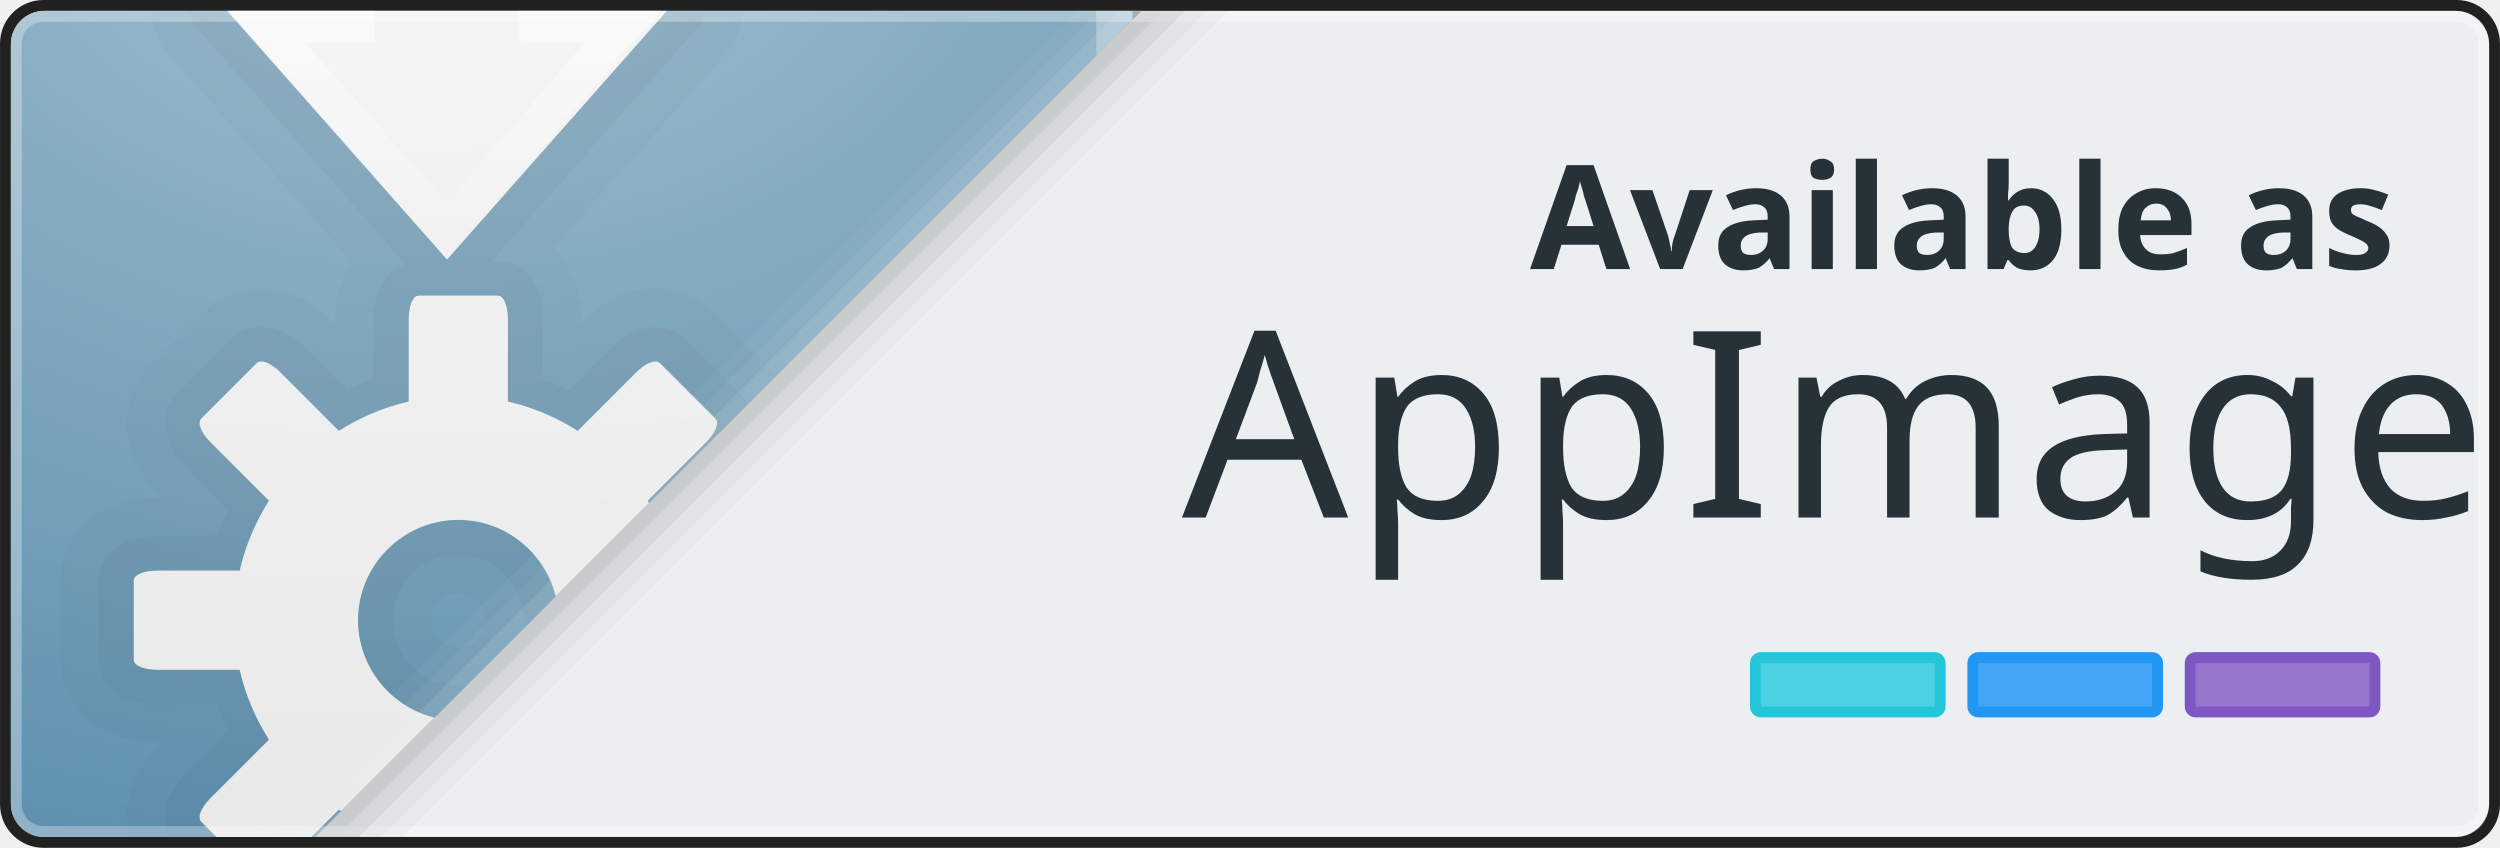
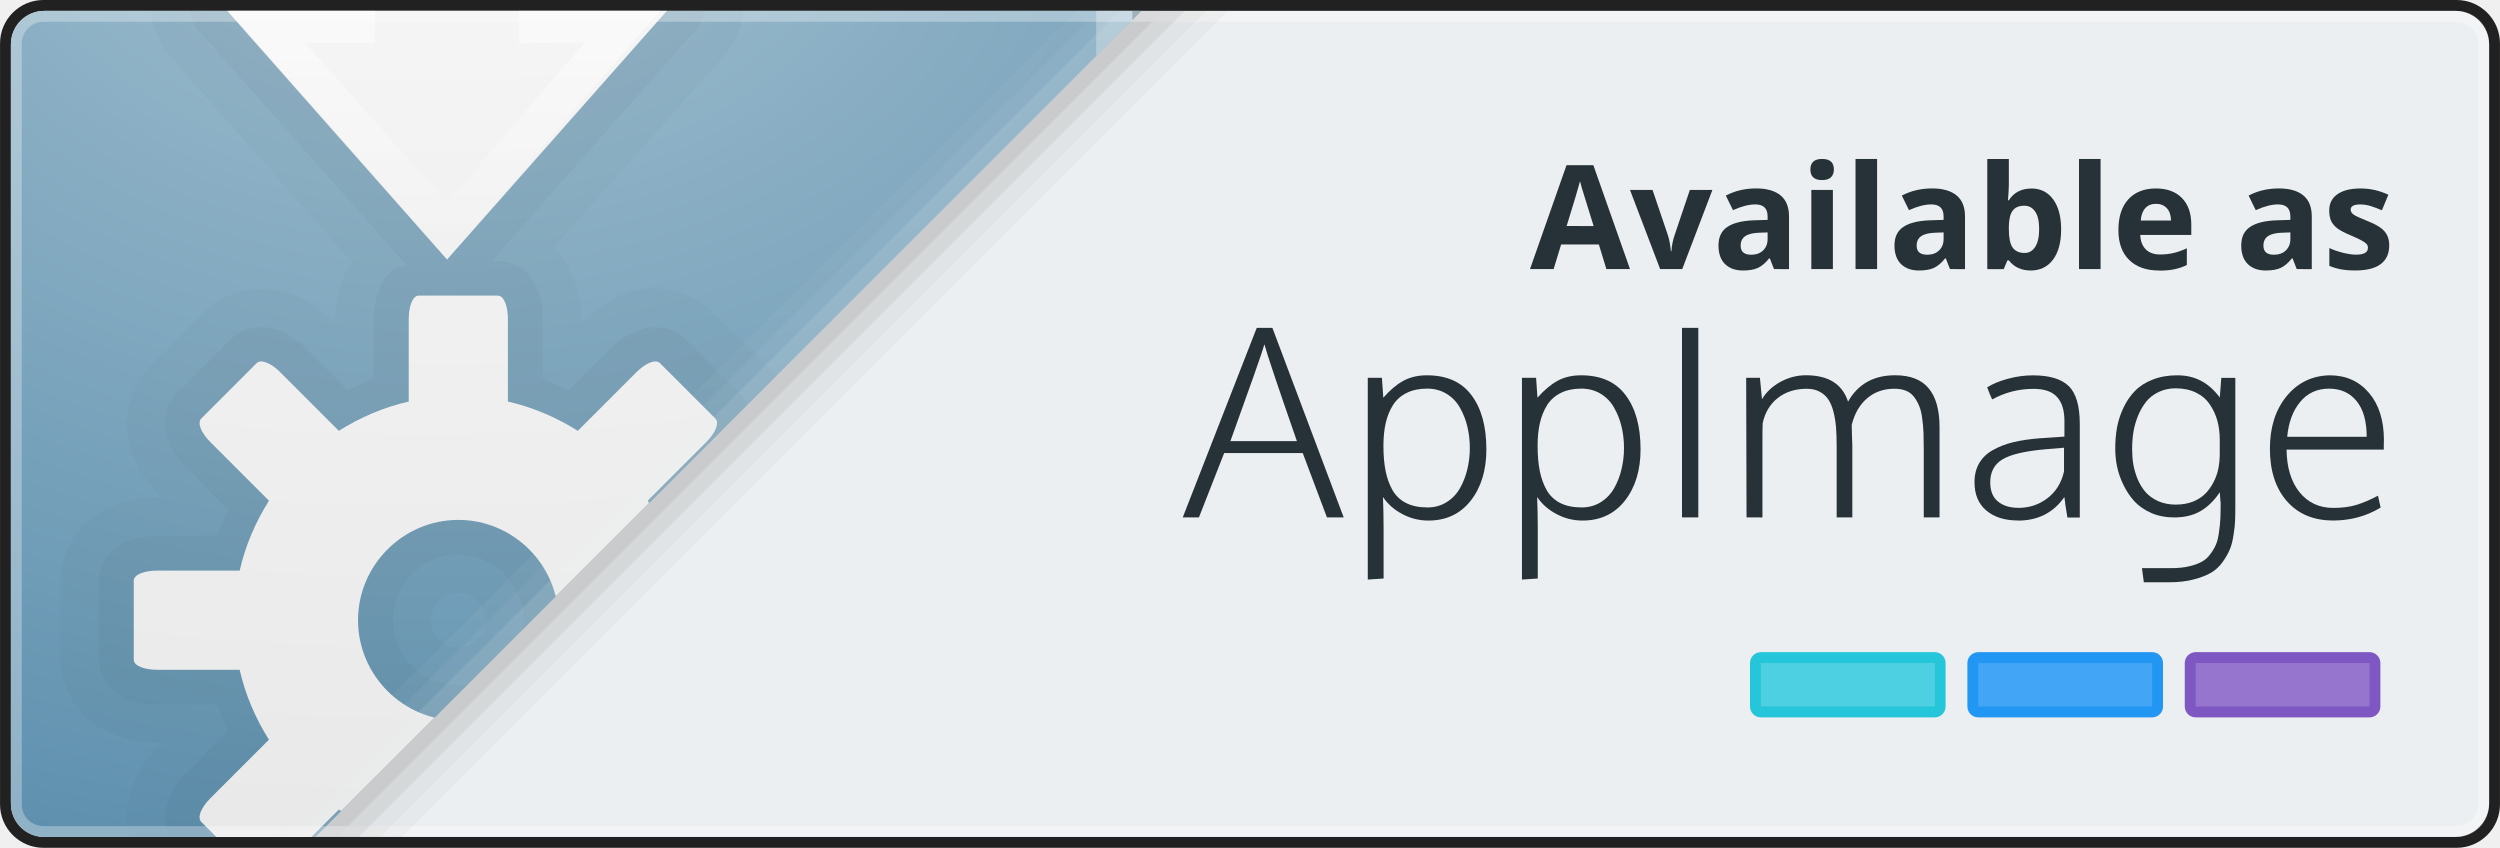
<svg xmlns="http://www.w3.org/2000/svg" xmlns:xlink="http://www.w3.org/1999/xlink" width="230" height="78" viewBox="0 0 60.854 20.638" version="1.1" id="svg8">
  <defs id="defs2">
    <clipPath clipPathUnits="userSpaceOnUse" id="clipPath6740">
      <path id="path6742" style="opacity:1;fill:#ffffff;fill-opacity:1;stroke:none;stroke-width:0.515;stroke-linecap:round;stroke-linejoin:round;stroke-miterlimit:4;stroke-dasharray:none;stroke-opacity:1" d="m 12.842,15.106 c -0.518,0 -0.935,0.417 -0.935,0.935 v 21.035 c 0,0.518 0.417,0.935 0.935,0.935 h 7.504 L 43.25,15.106 Z" />
    </clipPath>
    <radialGradient xlink:href="#linearGradient3688-166-749" id="radialGradient4043" gradientUnits="userSpaceOnUse" gradientTransform="matrix(2.003784,0,0,1.4,27.98813,-17.4)" cx="4.993" cy="43.5" fx="4.993" fy="43.5" r="2.5" />
    <linearGradient id="linearGradient3688-166-749">
      <stop id="stop2883" style="stop-color:#181818;stop-opacity:1" offset="0" />
      <stop id="stop2885" style="stop-color:#181818;stop-opacity:0" offset="1" />
    </linearGradient>
    <radialGradient xlink:href="#linearGradient3688-166-749" id="radialGradient4045" gradientUnits="userSpaceOnUse" gradientTransform="matrix(2.003784,0,0,1.4,-20.01187,-104.4)" cx="4.993" cy="43.5" fx="4.993" fy="43.5" r="2.5" />
    <linearGradient xlink:href="#linearGradient3702-501-757" id="linearGradient4047" gradientUnits="userSpaceOnUse" x1="25.058" y1="47.028" x2="25.058" y2="39.999" />
    <linearGradient id="linearGradient3702-501-757">
      <stop id="stop2895" style="stop-color:#181818;stop-opacity:0" offset="0" />
      <stop id="stop2897" style="stop-color:#181818;stop-opacity:1" offset="0.5" />
      <stop id="stop2899" style="stop-color:#181818;stop-opacity:0" offset="1" />
    </linearGradient>
    <radialGradient xlink:href="#linearGradient3993" id="radialGradient4049" gradientUnits="userSpaceOnUse" gradientTransform="matrix(0,2.047877,-2.741054,-8.6412258e-8,47.16138,-8.837436)" cx="9.333" cy="8.45" fx="9.333" fy="8.45" r="20" />
    <linearGradient id="linearGradient3993">
      <stop offset="0" style="stop-color:#a3c0d0;stop-opacity:1" id="stop3995" />
      <stop offset="1" style="stop-color:#427da1;stop-opacity:1" id="stop4001" />
    </linearGradient>
    <linearGradient xlink:href="#linearGradient2508" id="linearGradient4051" gradientUnits="userSpaceOnUse" gradientTransform="translate(0,0.9674382)" x1="14.049" y1="44.137" x2="14.049" y2="4" />
    <linearGradient id="linearGradient2508">
      <stop offset="0" style="stop-color:#2e4a5a;stop-opacity:1" id="stop2510" />
      <stop offset="1" style="stop-color:#6e8796;stop-opacity:1" id="stop2512" />
    </linearGradient>
    <radialGradient xlink:href="#linearGradient3575" id="radialGradient4053" gradientUnits="userSpaceOnUse" gradientTransform="matrix(0,1.026201,-1.656112,9.4072203e-4,-56.09748,-45.33232)" cx="48.424" cy="-48.028" fx="48.424" fy="-48.028" r="38.213" />
    <linearGradient id="linearGradient3575">
      <stop offset="0" style="stop-color:#fafafa;stop-opacity:1" id="stop3577" />
      <stop offset="1" style="stop-color:#e6e6e6;stop-opacity:1" id="stop3579" />
    </linearGradient>
    <linearGradient xlink:href="#linearGradient4222" id="linearGradient4055" gradientUnits="userSpaceOnUse" gradientTransform="translate(0,0.9999987)" x1="24" y1="5" x2="24" y2="43" />
    <linearGradient id="linearGradient4222">
      <stop offset="0" style="stop-color:#ffffff;stop-opacity:1" id="stop4224" />
      <stop offset="1" style="stop-color:#ffffff;stop-opacity:0" id="stop4226" />
    </linearGradient>
    <linearGradient xlink:href="#linearGradient4222" id="linearGradient4057" gradientUnits="userSpaceOnUse" gradientTransform="matrix(0,0.3704967,-0.3617496,0,33.50832,6.167092)" x1="7.649" y1="26.437" x2="41.862" y2="26.437" />
  </defs>
  <g id="layer1" transform="translate(-55.82708,-154.9183)">
    <rect ry="1.058" y="154.918" x="55.827" height="20.638" width="60.854" id="rect3871" style="opacity:1;fill:#212121;fill-opacity:1;stroke:none;stroke-width:0.354;stroke-linecap:round;stroke-linejoin:round;stroke-miterlimit:4;stroke-dasharray:none;stroke-opacity:1" />
    <rect ry="0.821" y="155.183" x="56.092" height="20.108" width="60.325" id="rect3873" style="opacity:1;fill:#eceff1;fill-opacity:1;stroke:none;stroke-width:0.348;stroke-linecap:round;stroke-linejoin:round;stroke-miterlimit:4;stroke-dasharray:none;stroke-opacity:1" />
-     <text id="text3877" y="161.468" x="93.07" style="font-style:normal;font-variant:normal;font-weight:normal;font-stretch:normal;font-size:4.233px;line-height:1.25;font-family:Chivo;-inkscape-font-specification:Chivo;letter-spacing:0px;word-spacing:0px;opacity:1;fill:#263238;fill-opacity:1;stroke:none;stroke-width:0.265" xml:space="preserve">
-       <tspan style="font-style:normal;font-variant:normal;font-weight:bold;font-stretch:normal;font-size:3.528px;font-family:'Noto Sans';-inkscape-font-specification:'Noto Sans Bold';fill:#263238;fill-opacity:1;stroke-width:0.265" y="161.468" x="93.07" id="tspan3875">Available as</tspan>
-     </text>
-     <text id="text3881" y="167.513" x="84.598" style="font-style:normal;font-variant:normal;font-weight:normal;font-stretch:normal;font-size:6.35px;line-height:1.25;font-family:'Noto Sans';-inkscape-font-specification:'Noto Sans';letter-spacing:0px;word-spacing:0px;opacity:1;fill:#263238;fill-opacity:1;stroke:none;stroke-width:0.174" xml:space="preserve">
-       <tspan style="font-style:normal;font-variant:normal;font-weight:300;font-stretch:normal;font-size:6.35px;font-family:Oxygen;-inkscape-font-specification:'Oxygen Light';letter-spacing:0.11px;fill:#263238;fill-opacity:1;stroke-width:0.174" y="167.513" x="84.598" id="tspan3879">AppImage</tspan>
-     </text>
+     <path d="m 94.929,161.468 -0.183,-0.599 h -0.918 l -0.183,0.599 h -0.575 l 0.889,-2.529 h 0.653 l 0.892,2.529 z m -0.31,-1.047 q -0.253,-0.815 -0.286,-0.922 -0.031,-0.107 -0.045,-0.169 -0.057,0.22 -0.326,1.09 z" style="font-weight:bold;font-size:3.528px;line-height:1.25;font-family:'Noto Sans';-inkscape-font-specification:'Noto Sans Bold';letter-spacing:0px;word-spacing:0px;fill:#263238;stroke-width:0.265" id="path887" />
+     <path d="m 96.238,161.468 -0.734,-1.926 h 0.549 l 0.372,1.097 q 0.057,0.179 0.074,0.394 h 0.014 q 0.01,-0.195 0.078,-0.394 l 0.37,-1.097 h 0.549 l -0.734,1.926 z" style="font-weight:bold;font-size:3.528px;line-height:1.25;font-family:'Noto Sans';-inkscape-font-specification:'Noto Sans Bold';letter-spacing:0px;word-spacing:0px;fill:#263238;stroke-width:0.265" id="path889" />
+     <path d="m 99.009,161.468 -0.102,-0.262 h -0.014 q -0.133,0.167 -0.274,0.233 -0.14,0.064 -0.365,0.064 -0.277,0 -0.438,-0.158 -0.158,-0.158 -0.158,-0.451 0,-0.307 0.214,-0.451 0.215,-0.146 0.648,-0.162 l 0.334,-0.01 v -0.084 q 0,-0.293 -0.3,-0.293 -0.231,0 -0.543,0.14 l -0.174,-0.355 q 0.332,-0.174 0.737,-0.174 0.388,0 0.594,0.169 0.207,0.169 0.207,0.513 v 1.283 z m -0.155,-0.892 -0.203,0.007 q -0.229,0.007 -0.341,0.083 -0.112,0.076 -0.112,0.231 0,0.222 0.255,0.222 0.183,0 0.291,-0.105 0.11,-0.105 0.11,-0.279 z" style="font-weight:bold;font-size:3.528px;line-height:1.25;font-family:'Noto Sans';-inkscape-font-specification:'Noto Sans Bold';letter-spacing:0px;word-spacing:0px;fill:#263238;stroke-width:0.265" id="path891" />
+     <path d="m 99.895,159.044 q 0,-0.257 0.286,-0.257 0.286,0 0.286,0.257 0,0.122 -0.072,0.191 -0.071,0.067 -0.214,0.067 -0.286,0 -0.286,-0.258 z m 0.548,2.424 h -0.525 v -1.926 h 0.525 z" style="font-weight:bold;font-size:3.528px;line-height:1.25;font-family:'Noto Sans';-inkscape-font-specification:'Noto Sans Bold';letter-spacing:0px;word-spacing:0px;fill:#263238;stroke-width:0.265" id="path893" />
+     <path d="m 101.519,161.468 h -0.525 v -2.68 h 0.525 z" style="font-weight:bold;font-size:3.528px;line-height:1.25;font-family:'Noto Sans';-inkscape-font-specification:'Noto Sans Bold';letter-spacing:0px;word-spacing:0px;fill:#263238;stroke-width:0.265" id="path895" />
+     <path d="m 103.293,161.468 -0.102,-0.262 h -0.014 q -0.133,0.167 -0.274,0.233 -0.14,0.064 -0.365,0.064 -0.277,0 -0.438,-0.158 -0.158,-0.158 -0.158,-0.451 0,-0.307 0.214,-0.451 0.215,-0.146 0.648,-0.162 l 0.334,-0.01 v -0.084 q 0,-0.293 -0.3,-0.293 -0.231,0 -0.543,0.14 l -0.174,-0.355 q 0.332,-0.174 0.737,-0.174 0.388,0 0.594,0.169 0.207,0.169 0.207,0.513 v 1.283 z m -0.155,-0.892 -0.203,0.007 q -0.229,0.007 -0.341,0.083 -0.112,0.076 -0.112,0.231 0,0.222 0.255,0.222 0.183,0 0.291,-0.105 0.11,-0.105 0.11,-0.279 z" style="font-weight:bold;font-size:3.528px;line-height:1.25;font-family:'Noto Sans';-inkscape-font-specification:'Noto Sans Bold';letter-spacing:0px;word-spacing:0px;fill:#263238;stroke-width:0.265" id="path897" />
+     <path d="m 105.272,159.506 q 0.341,0 0.534,0.267 0.193,0.265 0.193,0.729 0,0.477 -0.2,0.739 -0.198,0.262 -0.541,0.262 -0.339,0 -0.532,-0.246 h -0.036 l -0.088,0.212 h -0.401 v -2.68 h 0.525 v 0.624 q 0,0.119 -0.021,0.381 h 0.021 q 0.184,-0.286 0.546,-0.286 z m -0.169,0.42 q -0.195,0 -0.284,0.121 -0.09,0.119 -0.093,0.394 v 0.057 q 0,0.31 0.091,0.444 0.093,0.134 0.293,0.134 0.162,0 0.257,-0.148 0.097,-0.15 0.097,-0.434 0,-0.284 -0.097,-0.425 -0.097,-0.143 -0.264,-0.143 z" style="font-weight:bold;font-size:3.528px;line-height:1.25;font-family:'Noto Sans';-inkscape-font-specification:'Noto Sans Bold';letter-spacing:0px;word-spacing:0px;fill:#263238;stroke-width:0.265" id="path899" />
+     <path d="m 106.959,161.468 h -0.525 v -2.68 h 0.525 z" style="font-weight:bold;font-size:3.528px;line-height:1.25;font-family:'Noto Sans';-inkscape-font-specification:'Noto Sans Bold';letter-spacing:0px;word-spacing:0px;fill:#263238;stroke-width:0.265" id="path901" />
+     <path d="m 108.308,159.88 q -0.167,0 -0.262,0.107 -0.095,0.105 -0.109,0.3 h 0.737 q -0.003,-0.195 -0.102,-0.3 -0.098,-0.107 -0.265,-0.107 z m 0.074,1.623 q -0.465,0 -0.727,-0.257 -0.262,-0.257 -0.262,-0.727 0,-0.484 0.241,-0.748 0.243,-0.265 0.67,-0.265 0.408,0 0.636,0.233 0.227,0.233 0.227,0.643 v 0.255 h -1.242 q 0.009,0.224 0.133,0.35 0.124,0.126 0.348,0.126 0.174,0 0.329,-0.036 0.155,-0.036 0.324,-0.115 v 0.407 q -0.138,0.069 -0.295,0.102 -0.157,0.035 -0.382,0.035 z" style="font-weight:bold;font-size:3.528px;line-height:1.25;font-family:'Noto Sans';-inkscape-font-specification:'Noto Sans Bold';letter-spacing:0px;word-spacing:0px;fill:#263238;stroke-width:0.265" id="path903" />
+     <path d="m 111.734,161.468 -0.102,-0.262 h -0.014 q -0.133,0.167 -0.274,0.233 -0.14,0.064 -0.365,0.064 -0.277,0 -0.438,-0.158 -0.158,-0.158 -0.158,-0.451 0,-0.307 0.214,-0.451 0.215,-0.146 0.648,-0.162 l 0.334,-0.01 v -0.084 q 0,-0.293 -0.3,-0.293 -0.231,0 -0.543,0.14 l -0.174,-0.355 q 0.332,-0.174 0.737,-0.174 0.388,0 0.594,0.169 0.207,0.169 0.207,0.513 v 1.283 z m -0.155,-0.892 -0.203,0.007 q -0.229,0.007 -0.341,0.083 -0.112,0.076 -0.112,0.231 0,0.222 0.255,0.222 0.183,0 0.291,-0.105 0.11,-0.105 0.11,-0.279 z" style="font-weight:bold;font-size:3.528px;line-height:1.25;font-family:'Noto Sans';-inkscape-font-specification:'Noto Sans Bold';letter-spacing:0px;word-spacing:0px;fill:#263238;stroke-width:0.265" id="path905" />
+     <path d="m 113.985,160.896 q 0,0.296 -0.207,0.451 -0.205,0.155 -0.615,0.155 -0.21,0 -0.358,-0.029 -0.148,-0.028 -0.277,-0.083 v -0.434 q 0.146,0.069 0.329,0.115 0.184,0.046 0.324,0.046 0.286,0 0.286,-0.165 0,-0.062 -0.038,-0.1 -0.038,-0.04 -0.131,-0.088 -0.093,-0.05 -0.248,-0.115 -0.222,-0.093 -0.327,-0.172 -0.103,-0.079 -0.152,-0.181 -0.046,-0.103 -0.046,-0.253 0,-0.257 0.198,-0.396 0.2,-0.141 0.565,-0.141 0.348,0 0.677,0.152 l -0.158,0.379 q -0.145,-0.062 -0.27,-0.102 -0.126,-0.04 -0.257,-0.04 -0.233,0 -0.233,0.126 0,0.071 0.074,0.122 0.076,0.052 0.329,0.153 0.226,0.091 0.331,0.171 0.105,0.079 0.155,0.183 0.05,0.103 0.05,0.246 z" style="font-weight:bold;font-size:3.528px;line-height:1.25;font-family:'Noto Sans';-inkscape-font-specification:'Noto Sans Bold';letter-spacing:0px;word-spacing:0px;fill:#263238;stroke-width:0.265" id="path907" />
+     <path d="m 84.617,167.513 1.801,-4.614 h 0.381 l 1.736,4.614 H 88.127 l -0.589,-1.566 h -1.913 l -0.614,1.566 z m 1.16,-1.857 h 1.619 q -0.698,-2.003 -0.791,-2.356 -0.037,0.136 -0.245,0.726 -0.208,0.589 -0.397,1.11 z" style="font-weight:300;font-size:6.35px;line-height:1.25;font-family:Oxygen;-inkscape-font-specification:'Oxygen Light';letter-spacing:0.11px;word-spacing:0px;fill:#263238;stroke-width:0.174" id="path910" />
+     <path d="m 89.121,169.026 v -4.911 h 0.344 l 0.034,0.484 q 0.239,-0.273 0.484,-0.409 0.248,-0.136 0.577,-0.136 0.726,0 1.085,0.484 0.363,0.481 0.363,1.318 0,0.763 -0.381,1.25 -0.381,0.484 -1.032,0.484 -0.335,0 -0.633,-0.158 -0.298,-0.158 -0.471,-0.415 0.015,0.381 0.015,0.75 v 1.234 z m 1.448,-1.755 q 0.264,0 0.468,-0.127 0.205,-0.127 0.326,-0.338 0.121,-0.211 0.18,-0.459 0.062,-0.251 0.062,-0.521 0,-0.273 -0.059,-0.521 -0.059,-0.248 -0.18,-0.459 -0.118,-0.214 -0.326,-0.341 -0.208,-0.127 -0.474,-0.127 -0.288,0 -0.499,0.105 -0.208,0.102 -0.332,0.295 -0.121,0.192 -0.177,0.437 -0.056,0.245 -0.056,0.552 0,0.353 0.053,0.617 0.053,0.264 0.171,0.471 0.121,0.205 0.332,0.31 0.211,0.105 0.512,0.105 z" style="font-weight:300;font-size:6.35px;line-height:1.25;font-family:Oxygen;-inkscape-font-specification:'Oxygen Light';letter-spacing:0.11px;word-spacing:0px;fill:#263238;stroke-width:0.174" id="path912" />
+     <path d="m 92.874,169.026 v -4.911 h 0.344 l 0.034,0.484 q 0.239,-0.273 0.484,-0.409 0.248,-0.136 0.577,-0.136 0.726,0 1.085,0.484 0.363,0.481 0.363,1.318 0,0.763 -0.381,1.25 -0.381,0.484 -1.032,0.484 -0.335,0 -0.633,-0.158 -0.298,-0.158 -0.471,-0.415 0.015,0.381 0.015,0.75 v 1.234 z m 1.448,-1.755 q 0.264,0 0.468,-0.127 0.205,-0.127 0.326,-0.338 0.121,-0.211 0.18,-0.459 0.062,-0.251 0.062,-0.521 0,-0.273 -0.059,-0.521 -0.059,-0.248 -0.18,-0.459 -0.118,-0.214 -0.326,-0.341 -0.208,-0.127 -0.474,-0.127 -0.288,0 -0.499,0.105 -0.208,0.102 -0.332,0.295 -0.121,0.192 -0.177,0.437 -0.056,0.245 -0.056,0.552 0,0.353 0.053,0.617 0.053,0.264 0.171,0.471 0.121,0.205 0.332,0.31 0.211,0.105 0.512,0.105 z" style="font-weight:300;font-size:6.35px;line-height:1.25;font-family:Oxygen;-inkscape-font-specification:'Oxygen Light';letter-spacing:0.11px;word-spacing:0px;fill:#263238;stroke-width:0.174" id="path914" />
+     <path d="m 96.77,167.513 v -4.614 h 0.397 v 4.614 z" style="font-weight:300;font-size:6.35px;line-height:1.25;font-family:Oxygen;-inkscape-font-specification:'Oxygen Light';letter-spacing:0.11px;word-spacing:0px;fill:#263238;stroke-width:0.174" id="path916" />
+     <path d="m 98.341,167.513 q -0.009,-3.082 -0.009,-3.398 H 98.667 l 0.05,0.521 q 0.149,-0.254 0.443,-0.419 0.298,-0.164 0.629,-0.164 0.815,0 1.023,0.642 0.363,-0.642 1.144,-0.642 0.558,0 0.819,0.319 0.264,0.316 0.264,0.946 v 2.195 h -0.384 v -1.662 q 0,-0.236 -0.006,-0.394 -0.006,-0.158 -0.031,-0.344 -0.022,-0.186 -0.071,-0.304 -0.046,-0.118 -0.124,-0.223 -0.077,-0.105 -0.198,-0.155 -0.121,-0.05 -0.285,-0.05 -0.391,0 -0.664,0.233 -0.27,0.229 -0.375,0.648 0.006,0.316 0.015,0.49 v 1.761 h -0.381 v -1.73 q 0,-0.264 -0.015,-0.456 -0.015,-0.195 -0.062,-0.381 -0.046,-0.186 -0.127,-0.304 -0.077,-0.118 -0.211,-0.189 -0.13,-0.071 -0.313,-0.071 -0.422,0 -0.707,0.226 -0.282,0.223 -0.366,0.611 -0.006,0.127 -0.006,0.363 v 1.932 z" style="font-weight:300;font-size:6.35px;line-height:1.25;font-family:Oxygen;-inkscape-font-specification:'Oxygen Light';letter-spacing:0.11px;word-spacing:0px;fill:#263238;stroke-width:0.174" id="path918" />
+     <path d="m 104.947,167.588 q -0.481,0 -0.769,-0.242 -0.288,-0.242 -0.288,-0.691 0,-0.267 0.115,-0.462 0.115,-0.198 0.332,-0.319 0.22,-0.124 0.499,-0.192 0.282,-0.068 0.654,-0.096 0.397,-0.025 0.589,-0.04 v -0.378 q 0,-0.391 -0.18,-0.586 -0.177,-0.198 -0.571,-0.198 -0.54,0 -1.008,0.257 -0.012,-0.031 -0.059,-0.133 -0.043,-0.105 -0.062,-0.161 0.192,-0.124 0.502,-0.208 0.31,-0.084 0.608,-0.084 0.611,0 0.877,0.264 0.267,0.26 0.267,0.927 v 2.27 h -0.301 q -0.015,-0.071 -0.046,-0.282 -0.028,-0.211 -0.028,-0.217 -0.4,0.574 -1.132,0.574 z m 0.012,-0.307 q 0.397,0 0.704,-0.233 0.31,-0.236 0.406,-0.651 v -0.58 q -0.446,0.037 -0.45,0.037 -0.757,0.068 -1.051,0.248 -0.295,0.18 -0.295,0.558 0,0.31 0.186,0.465 0.189,0.155 0.499,0.155 z" style="font-weight:300;font-size:6.35px;line-height:1.25;font-family:Oxygen;-inkscape-font-specification:'Oxygen Light';letter-spacing:0.11px;word-spacing:0px;fill:#263238;stroke-width:0.174" id="path920" />
+     <path d="m 108.012,169.092 -0.046,-0.344 h 0.719 q 0.239,0 0.422,-0.043 0.183,-0.04 0.307,-0.109 0.127,-0.065 0.214,-0.186 0.09,-0.118 0.14,-0.236 0.05,-0.118 0.074,-0.307 0.028,-0.186 0.034,-0.344 0.006,-0.155 0.006,-0.394 0,0.034 -0.006,-0.015 -0.015,-0.214 -0.015,-0.214 -0.195,0.295 -0.462,0.456 -0.267,0.158 -0.651,0.158 -0.304,0 -0.555,-0.109 -0.248,-0.109 -0.409,-0.282 -0.158,-0.174 -0.267,-0.397 -0.109,-0.223 -0.155,-0.443 -0.046,-0.223 -0.046,-0.44 0,-0.273 0.043,-0.518 0.046,-0.248 0.158,-0.484 0.112,-0.236 0.279,-0.406 0.167,-0.174 0.431,-0.276 0.264,-0.105 0.595,-0.105 0.326,0 0.574,0.13 0.251,0.127 0.465,0.409 l 0.037,-0.477 h 0.341 v 3.15 q 0,0.205 -0.006,0.329 -0.003,0.127 -0.037,0.341 -0.031,0.217 -0.09,0.353 -0.056,0.14 -0.174,0.307 -0.118,0.167 -0.285,0.264 -0.164,0.096 -0.425,0.164 -0.257,0.068 -0.586,0.068 z m 0.784,-1.891 q 0.226,0 0.409,-0.071 0.183,-0.074 0.301,-0.192 0.121,-0.121 0.202,-0.282 0.084,-0.161 0.118,-0.332 0.034,-0.174 0.034,-0.357 v -0.353 q 0,-0.242 -0.059,-0.456 -0.059,-0.214 -0.183,-0.394 -0.121,-0.183 -0.335,-0.288 -0.214,-0.105 -0.496,-0.105 -0.229,0 -0.415,0.09 -0.183,0.087 -0.301,0.233 -0.118,0.146 -0.198,0.341 -0.081,0.195 -0.115,0.4 -0.031,0.202 -0.031,0.415 0,0.189 0.028,0.369 0.031,0.177 0.105,0.36 0.077,0.183 0.195,0.319 0.118,0.133 0.307,0.22 0.192,0.084 0.434,0.084 z" style="font-weight:300;font-size:6.35px;line-height:1.25;font-family:Oxygen;-inkscape-font-specification:'Oxygen Light';letter-spacing:0.11px;word-spacing:0px;fill:#263238;stroke-width:0.174" id="path922" />
+     <path d="m 112.612,167.588 q -0.704,0 -1.119,-0.471 -0.412,-0.471 -0.412,-1.277 0,-0.778 0.403,-1.274 0.406,-0.496 1.048,-0.512 0.598,0 0.961,0.428 0.363,0.428 0.363,1.147 0,0.028 -0.003,0.115 0,0.084 0,0.118 h -2.366 q 0.006,0.654 0.316,1.039 0.31,0.381 0.819,0.381 0.332,0 0.577,-0.077 0.245,-0.077 0.512,-0.22 l 0.065,0.288 q -0.515,0.316 -1.163,0.316 z m -1.11,-2.037 h 1.935 q 0,-0.567 -0.245,-0.868 -0.245,-0.304 -0.673,-0.304 -0.434,0 -0.701,0.322 -0.267,0.322 -0.316,0.85 z" style="font-weight:300;font-size:6.35px;line-height:1.25;font-family:Oxygen;-inkscape-font-specification:'Oxygen Light';letter-spacing:0.11px;word-spacing:0px;fill:#263238;stroke-width:0.174" id="path924" />
    <g id="g3905" transform="matrix(0.8779353,0,0,0.8779353,45.63763,141.9213)" mask="none" clip-path="url(#clipPath6740)">
      <g style="display:inline" id="g3891" transform="matrix(1.1,0,0,0.4444449,-2.400002,25.11107)">
        <g style="opacity:0.4" id="g3889" transform="matrix(1.052632,0,0,1.285713,-1.263158,-13.42854)">
          <rect style="fill:url(#radialGradient4043);fill-opacity:1;stroke:none" id="rect3883" y="40" x="38" height="7" width="5" />
          <rect style="fill:url(#radialGradient4045);fill-opacity:1;stroke:none" id="rect3885" transform="scale(-1)" y="-47" x="-10" height="7" width="5" />
          <rect style="fill:url(#linearGradient4047);fill-opacity:1;stroke:none" id="rect3887" y="40" x="10" height="7" width="28" />
        </g>
      </g>
      <rect style="fill:url(#radialGradient4049);fill-opacity:1;stroke:url(#linearGradient4051);stroke-width:1;stroke-linecap:round;stroke-linejoin:round;stroke-miterlimit:4;stroke-dasharray:none;stroke-dashoffset:0;stroke-opacity:1" id="rect3893" y="5.467" x="4.5" ry="2.232" rx="2.232" height="39" width="39" />
      <path style="display:inline;overflow:visible;visibility:visible;opacity:0.02;fill:#000000;fill-opacity:1;fill-rule:nonzero;stroke:none;stroke-width:1.002;marker:none;enable-background:accumulate" id="path3895" d="m 21,6.969 a 2.017,2.017 0 0 0 -2.031,2.031 V 12.969 H 17.812 a 2.017,2.017 0 0 0 -1.5,3.375 l 5.062,5.75 c -0.063,0.111 -0.179,0.246 -0.219,0.344 -0.196,0.478 -0.25,0.837 -0.25,1.219 v 0.125 L 20.812,23.688 C 20.534,23.409 20.213,23.163 19.719,22.969 19.472,22.872 19.185,22.792 18.75,22.812 c -0.435,0.021 -1.054,0.21 -1.469,0.625 L 15.75,24.969 c -0.415,0.415 -0.604,1.033 -0.625,1.469 -0.021,0.435 0.059,0.722 0.156,0.969 C 15.475,27.901 15.722,28.222 16,28.5 l 0.094,0.094 h -0.125 c -0.382,0 -0.74,0.054 -1.219,0.25 -0.239,0.098 -0.538,0.215 -0.844,0.531 -0.305,0.316 -0.625,0.915 -0.625,1.531 v 2.188 c 0,0.616 0.32,1.215 0.625,1.531 0.305,0.316 0.605,0.433 0.844,0.531 0.478,0.196 0.837,0.25 1.219,0.25 h 0.125 L 16,35.5 c -0.278,0.278 -0.525,0.599 -0.719,1.094 -0.097,0.247 -0.177,0.533 -0.156,0.969 0.021,0.435 0.21,1.054 0.625,1.469 l 1.531,1.531 c 0.415,0.415 1.033,0.604 1.469,0.625 0.435,0.021 0.722,-0.059 0.969,-0.156 0.494,-0.194 0.816,-0.441 1.094,-0.719 l 0.094,-0.094 v 0.125 c 0,0.382 0.054,0.74 0.25,1.219 0.098,0.239 0.215,0.538 0.531,0.844 0.316,0.305 0.915,0.625 1.531,0.625 h 2.188 c 0.616,0 1.215,-0.32 1.531,-0.625 0.316,-0.305 0.433,-0.605 0.531,-0.844 0.196,-0.478 0.25,-0.837 0.25,-1.219 v -0.125 l 0.094,0.094 c 0.278,0.278 0.599,0.525 1.094,0.719 0.247,0.097 0.533,0.177 0.969,0.156 0.435,-0.021 1.054,-0.21 1.469,-0.625 L 32.875,39.031 C 33.29,38.617 33.479,37.998 33.5,37.562 33.521,37.127 33.441,36.841 33.344,36.594 33.15,36.099 32.903,35.778 32.625,35.5 l -0.094,-0.094 h 0.125 c 0.382,0 0.74,-0.054 1.219,-0.25 0.239,-0.098 0.538,-0.215 0.844,-0.531 0.305,-0.316 0.625,-0.915 0.625,-1.531 v -2.188 c 0,-0.616 -0.32,-1.215 -0.625,-1.531 -0.305,-0.316 -0.605,-0.433 -0.844,-0.531 -0.478,-0.196 -0.837,-0.25 -1.219,-0.25 h -0.125 L 32.625,28.5 c 0.278,-0.278 0.525,-0.599 0.719,-1.094 C 33.441,27.159 33.521,26.873 33.5,26.438 33.479,26.002 33.29,25.383 32.875,24.969 L 31.344,23.438 c -0.415,-0.415 -1.033,-0.604 -1.469,-0.625 -0.435,-0.021 -0.722,0.059 -0.969,0.156 -0.494,0.194 -0.816,0.441 -1.094,0.719 l -0.094,0.094 v -0.125 c 0,-0.382 -0.054,-0.74 -0.25,-1.219 -0.091,-0.222 -0.228,-0.5 -0.5,-0.781 l 4.719,-5.312 a 2.017,2.017 0 0 0 -1.5,-3.375 H 29.031 V 9 A 2.017,2.017 0 0 0 27,6.969 Z M 24.312,31.25 c 0.427,0 0.75,0.323 0.75,0.75 0,0.427 -0.323,0.75 -0.75,0.75 -0.427,0 -0.75,-0.323 -0.75,-0.75 0,-0.427 0.323,-0.75 0.75,-0.75 z" />
      <path style="display:inline;overflow:visible;visibility:visible;opacity:0.03;fill:#000000;fill-opacity:1;fill-rule:nonzero;stroke:none;stroke-width:1.002;marker:none;enable-background:accumulate" id="path3897" d="m 20.906,8.031 a 0.964,0.964 0 0 0 -0.875,0.969 V 14.031 H 17.812 A 0.964,0.964 0 0 0 17.094,15.625 l 5.781,6.531 c -0.159,0.062 -0.342,0.095 -0.438,0.188 -0.169,0.163 -0.253,0.323 -0.312,0.469 -0.119,0.291 -0.156,0.567 -0.156,0.844 V 25.312 C 21.718,25.402 21.486,25.51 21.25,25.625 l -1.188,-1.188 c -0.2,-0.2 -0.421,-0.352 -0.719,-0.469 -0.149,-0.058 -0.33,-0.105 -0.562,-0.094 -0.233,0.011 -0.536,0.098 -0.75,0.312 L 16.5,25.719 c -0.214,0.214 -0.301,0.517 -0.312,0.75 -0.011,0.233 0.035,0.414 0.094,0.562 0.117,0.297 0.269,0.519 0.469,0.719 l 1.188,1.188 c -0.115,0.236 -0.223,0.468 -0.312,0.719 h -1.656 c -0.277,0 -0.553,0.037 -0.844,0.156 -0.145,0.06 -0.305,0.143 -0.469,0.312 -0.163,0.169 -0.312,0.464 -0.312,0.781 v 2.188 c 0,0.317 0.149,0.612 0.312,0.781 0.163,0.169 0.323,0.253 0.469,0.312 0.291,0.119 0.567,0.156 0.844,0.156 H 17.625 c 0.09,0.251 0.197,0.483 0.312,0.719 L 16.75,36.25 c -0.2,0.2 -0.352,0.421 -0.469,0.719 -0.058,0.149 -0.105,0.33 -0.094,0.562 0.011,0.233 0.098,0.536 0.312,0.75 l 1.531,1.531 c 0.214,0.214 0.517,0.301 0.75,0.312 0.233,0.011 0.414,-0.035 0.562,-0.094 0.297,-0.117 0.519,-0.269 0.719,-0.469 L 21.25,38.375 c 0.236,0.115 0.468,0.223 0.719,0.312 v 1.656 c 0,0.277 0.037,0.553 0.156,0.844 0.06,0.145 0.143,0.305 0.312,0.469 0.169,0.163 0.464,0.312 0.781,0.312 h 2.188 c 0.317,0 0.612,-0.149 0.781,-0.312 0.169,-0.163 0.253,-0.323 0.312,-0.469 0.119,-0.291 0.156,-0.567 0.156,-0.844 V 38.688 c 0.251,-0.09 0.483,-0.197 0.719,-0.312 l 1.188,1.188 c 0.2,0.2 0.421,0.352 0.719,0.469 0.149,0.058 0.33,0.105 0.562,0.094 0.233,-0.011 0.536,-0.098 0.75,-0.312 L 32.125,38.281 c 0.214,-0.214 0.301,-0.517 0.312,-0.75 0.011,-0.233 -0.035,-0.414 -0.094,-0.562 C 32.227,36.671 32.075,36.45 31.875,36.25 L 30.688,35.062 C 30.803,34.827 30.91,34.594 31,34.344 h 1.656 c 0.277,0 0.553,-0.037 0.844,-0.156 0.145,-0.06 0.305,-0.143 0.469,-0.312 0.163,-0.169 0.312,-0.464 0.312,-0.781 v -2.188 c 0,-0.317 -0.149,-0.612 -0.312,-0.781 C 33.805,29.956 33.645,29.872 33.5,29.812 33.209,29.693 32.933,29.656 32.656,29.656 H 31 C 30.91,29.406 30.803,29.173 30.688,28.938 L 31.875,27.75 c 0.2,-0.2 0.352,-0.421 0.469,-0.719 0.058,-0.149 0.105,-0.33 0.094,-0.562 -0.011,-0.233 -0.098,-0.536 -0.312,-0.75 L 30.594,24.188 c -0.214,-0.214 -0.517,-0.301 -0.75,-0.312 -0.233,-0.011 -0.414,0.035 -0.562,0.094 -0.297,0.117 -0.519,0.269 -0.719,0.469 L 27.375,25.625 c -0.236,-0.115 -0.468,-0.223 -0.719,-0.312 v -1.656 c 0,-0.277 -0.037,-0.553 -0.156,-0.844 -0.06,-0.145 -0.143,-0.305 -0.312,-0.469 -0.169,-0.163 -0.464,-0.312 -0.781,-0.312 H 25.25 L 30.906,15.625 A 0.964,0.964 0 0 0 30.188,14.031 H 27.969 V 9 A 0.964,0.964 0 0 0 27,8.031 h -6 a 0.964,0.964 0 0 0 -0.094,0 z M 24.312,30.188 c 1.002,0 1.812,0.81 1.812,1.812 0,1.002 -0.81,1.812 -1.812,1.812 C 23.31,33.812 22.5,33.002 22.5,32 c 0,-1.002 0.81,-1.812 1.812,-1.812 z" />
      <path style="display:inline;overflow:visible;visibility:visible;fill:url(#radialGradient4053);fill-opacity:1;fill-rule:nonzero;stroke:none;stroke-width:1.002;marker:none;enable-background:accumulate" id="path3899" d="M 21,9 V 15 H 17.812 L 24,22 30.188,15 H 27 V 9 Z M 23.219,23 c -0.173,0 -0.281,0.295 -0.281,0.656 V 25.938 C 22.241,26.096 21.586,26.38 21,26.75 l -1.625,-1.625 c -0.255,-0.255 -0.534,-0.372 -0.656,-0.25 l -1.531,1.531 c -0.122,0.122 -0.005,0.401 0.25,0.656 l 1.625,1.625 c -0.37,0.586 -0.654,1.241 -0.812,1.938 h -2.281 c -0.361,0 -0.656,0.108 -0.656,0.281 v 2.188 c 0,0.173 0.295,0.281 0.656,0.281 H 18.25 c 0.158,0.696 0.442,1.352 0.812,1.938 l -1.625,1.625 c -0.255,0.255 -0.372,0.534 -0.25,0.656 l 1.531,1.531 c 0.122,0.122 0.401,0.005 0.656,-0.25 L 21,37.25 c 0.586,0.37 1.241,0.654 1.938,0.812 v 2.281 C 22.938,40.705 23.046,41 23.219,41 h 2.188 c 0.173,0 0.281,-0.295 0.281,-0.656 V 38.062 c 0.696,-0.158 1.352,-0.442 1.938,-0.812 l 1.625,1.625 c 0.255,0.255 0.534,0.372 0.656,0.25 l 1.531,-1.531 c 0.122,-0.122 0.005,-0.401 -0.25,-0.656 l -1.625,-1.625 c 0.37,-0.586 0.654,-1.241 0.812,-1.938 h 2.281 c 0.361,0 0.656,-0.108 0.656,-0.281 v -2.188 c 0,-0.173 -0.295,-0.281 -0.656,-0.281 H 30.375 c -0.158,-0.696 -0.442,-1.352 -0.812,-1.938 l 1.625,-1.625 c 0.255,-0.255 0.372,-0.534 0.25,-0.656 L 29.906,24.875 C 29.784,24.753 29.505,24.869 29.25,25.125 L 27.625,26.75 C 27.039,26.38 26.384,26.096 25.688,25.938 V 23.656 C 25.688,23.295 25.579,23 25.406,23 Z m 1.094,6.219 c 1.529,0 2.781,1.253 2.781,2.781 0,1.529 -1.253,2.781 -2.781,2.781 -1.529,0 -2.781,-1.253 -2.781,-2.781 0,-1.529 1.253,-2.781 2.781,-2.781 z" />
      <rect style="opacity:0.4;fill:none;stroke:url(#linearGradient4055);stroke-width:1;stroke-linecap:round;stroke-linejoin:round;stroke-miterlimit:4;stroke-dasharray:none;stroke-dashoffset:0;stroke-opacity:1" id="rect3901" y="6.5" x="5.5" ry="1.365" rx="1.365" height="37" width="37" />
      <path style="display:inline;overflow:visible;visibility:visible;fill:none;stroke:url(#linearGradient4057);stroke-width:0.998;stroke-linecap:butt;stroke-linejoin:miter;stroke-miterlimit:4;stroke-dasharray:none;stroke-dashoffset:0;stroke-opacity:1;marker:none" id="path3903" d="M 28.926,15.467 24,21.178 18.963,15.5 H 21.5 V 9.5 h 5 V 15.5 l 2.426,-0.033 z" />
    </g>
    <path id="path3907" style="opacity:0.2;fill:#eceff1;fill-opacity:1;stroke:none;stroke-width:0.348;stroke-linecap:round;stroke-linejoin:round;stroke-miterlimit:4;stroke-dasharray:none;stroke-opacity:1" d="M 83.079,155.184 62.971,175.292 H 63.5 L 83.608,155.184 Z" />
    <path id="path3909" style="opacity:0.15;fill:#000000;fill-opacity:1;stroke:none;stroke-width:0.265px;stroke-linecap:butt;stroke-linejoin:miter;stroke-opacity:1" d="M 83.608,155.184 63.5,175.292 h 0.529 L 84.138,155.184 Z" />
    <path id="path3911" style="opacity:0.3;fill:#ffffff;fill-opacity:1;stroke:none;stroke-width:0.348;stroke-linecap:round;stroke-linejoin:round;stroke-miterlimit:4;stroke-dasharray:none;stroke-opacity:1" d="m 56.885,155.184 c -0.44,0 -0.794,0.354 -0.794,0.794 v 18.521 c 0,0.44 0.354,0.794 0.794,0.794 h 58.738 c 0.44,0 0.794,-0.354 0.794,-0.794 v -18.521 c 0,-0.44 -0.354,-0.794 -0.794,-0.794 z m 0,0.265 h 58.738 c 0.293,0 0.529,0.236 0.529,0.529 v 18.521 c 0,0.293 -0.236,0.529 -0.529,0.529 H 56.885 c -0.293,0 -0.529,-0.236 -0.529,-0.529 v -18.521 c 0,-0.293 0.236,-0.529 0.529,-0.529 z" />
    <path id="path3913" style="opacity:0.1;fill:#000000;fill-opacity:1;stroke:none;stroke-width:0.265px;stroke-linecap:butt;stroke-linejoin:miter;stroke-opacity:1" d="m 84.138,155.184 -20.108,20.108 h 0.529 L 84.667,155.184 Z" />
    <path id="path3915" style="opacity:0.05;fill:#000000;fill-opacity:1;stroke:none;stroke-width:0.265px;stroke-linecap:butt;stroke-linejoin:miter;stroke-opacity:1" d="m 84.667,155.184 -20.108,20.108 h 0.529 L 85.196,155.184 Z" />
    <path id="path3917" style="opacity:0.025;fill:#000000;fill-opacity:1;stroke:none;stroke-width:0.265px;stroke-linecap:butt;stroke-linejoin:miter;stroke-opacity:1" d="m 85.196,155.184 -20.108,20.108 h 0.529 L 85.725,155.184 Z" />
    <path id="path3919" style="opacity:0.1;fill:#eceff1;fill-opacity:1;stroke:none;stroke-width:0.348;stroke-linecap:round;stroke-linejoin:round;stroke-miterlimit:4;stroke-dasharray:none;stroke-opacity:1" d="m 82.55,155.184 -20.108,20.108 h 0.529 L 83.079,155.184 Z" />
    <path id="path3921" style="opacity:0.05;fill:#eceff1;fill-opacity:1;stroke:none;stroke-width:0.348;stroke-linecap:round;stroke-linejoin:round;stroke-miterlimit:4;stroke-dasharray:none;stroke-opacity:1" d="M 82.021,155.184 61.913,175.292 h 0.529 L 82.55,155.184 Z" />
    <rect style="opacity:1;fill:#26c6da;fill-opacity:1;stroke:none;stroke-width:0.687;stroke-linecap:round;stroke-linejoin:round;paint-order:stroke fill markers" id="rect4003" width="4.762" height="1.588" x="98.425" y="170.793" ry="0.265" />
    <rect style="opacity:1;fill:#4dd0e1;fill-opacity:1;stroke:none;stroke-width:0.529;stroke-linecap:round;stroke-linejoin:round;paint-order:stroke fill markers" id="rect4005" width="4.233" height="1.058" x="98.69" y="171.058" ry="4.5991992e-06" />
    <rect style="opacity:1;fill:#2196f3;fill-opacity:1;stroke:none;stroke-width:0.687;stroke-linecap:round;stroke-linejoin:round;paint-order:stroke fill markers" id="rect4007" width="4.762" height="1.588" x="103.717" y="170.793" ry="0.265" />
    <rect style="opacity:1;fill:#42a5f5;fill-opacity:1;stroke:none;stroke-width:0.529;stroke-linecap:round;stroke-linejoin:round;paint-order:stroke fill markers" id="rect4009" width="4.233" height="1.058" x="103.981" y="171.058" ry="4.5991992e-06" />
    <rect style="opacity:1;fill:#7e57c2;fill-opacity:1;stroke:none;stroke-width:0.687;stroke-linecap:round;stroke-linejoin:round;paint-order:stroke fill markers" id="rect4011" width="4.762" height="1.588" x="109.008" y="170.793" ry="0.265" />
    <rect style="opacity:1;fill:#9575cd;fill-opacity:1;stroke:none;stroke-width:0.529;stroke-linecap:round;stroke-linejoin:round;paint-order:stroke fill markers" id="rect4013" width="4.233" height="1.058" x="109.273" y="171.058" ry="4.5991992e-06" />
  </g>
</svg>
